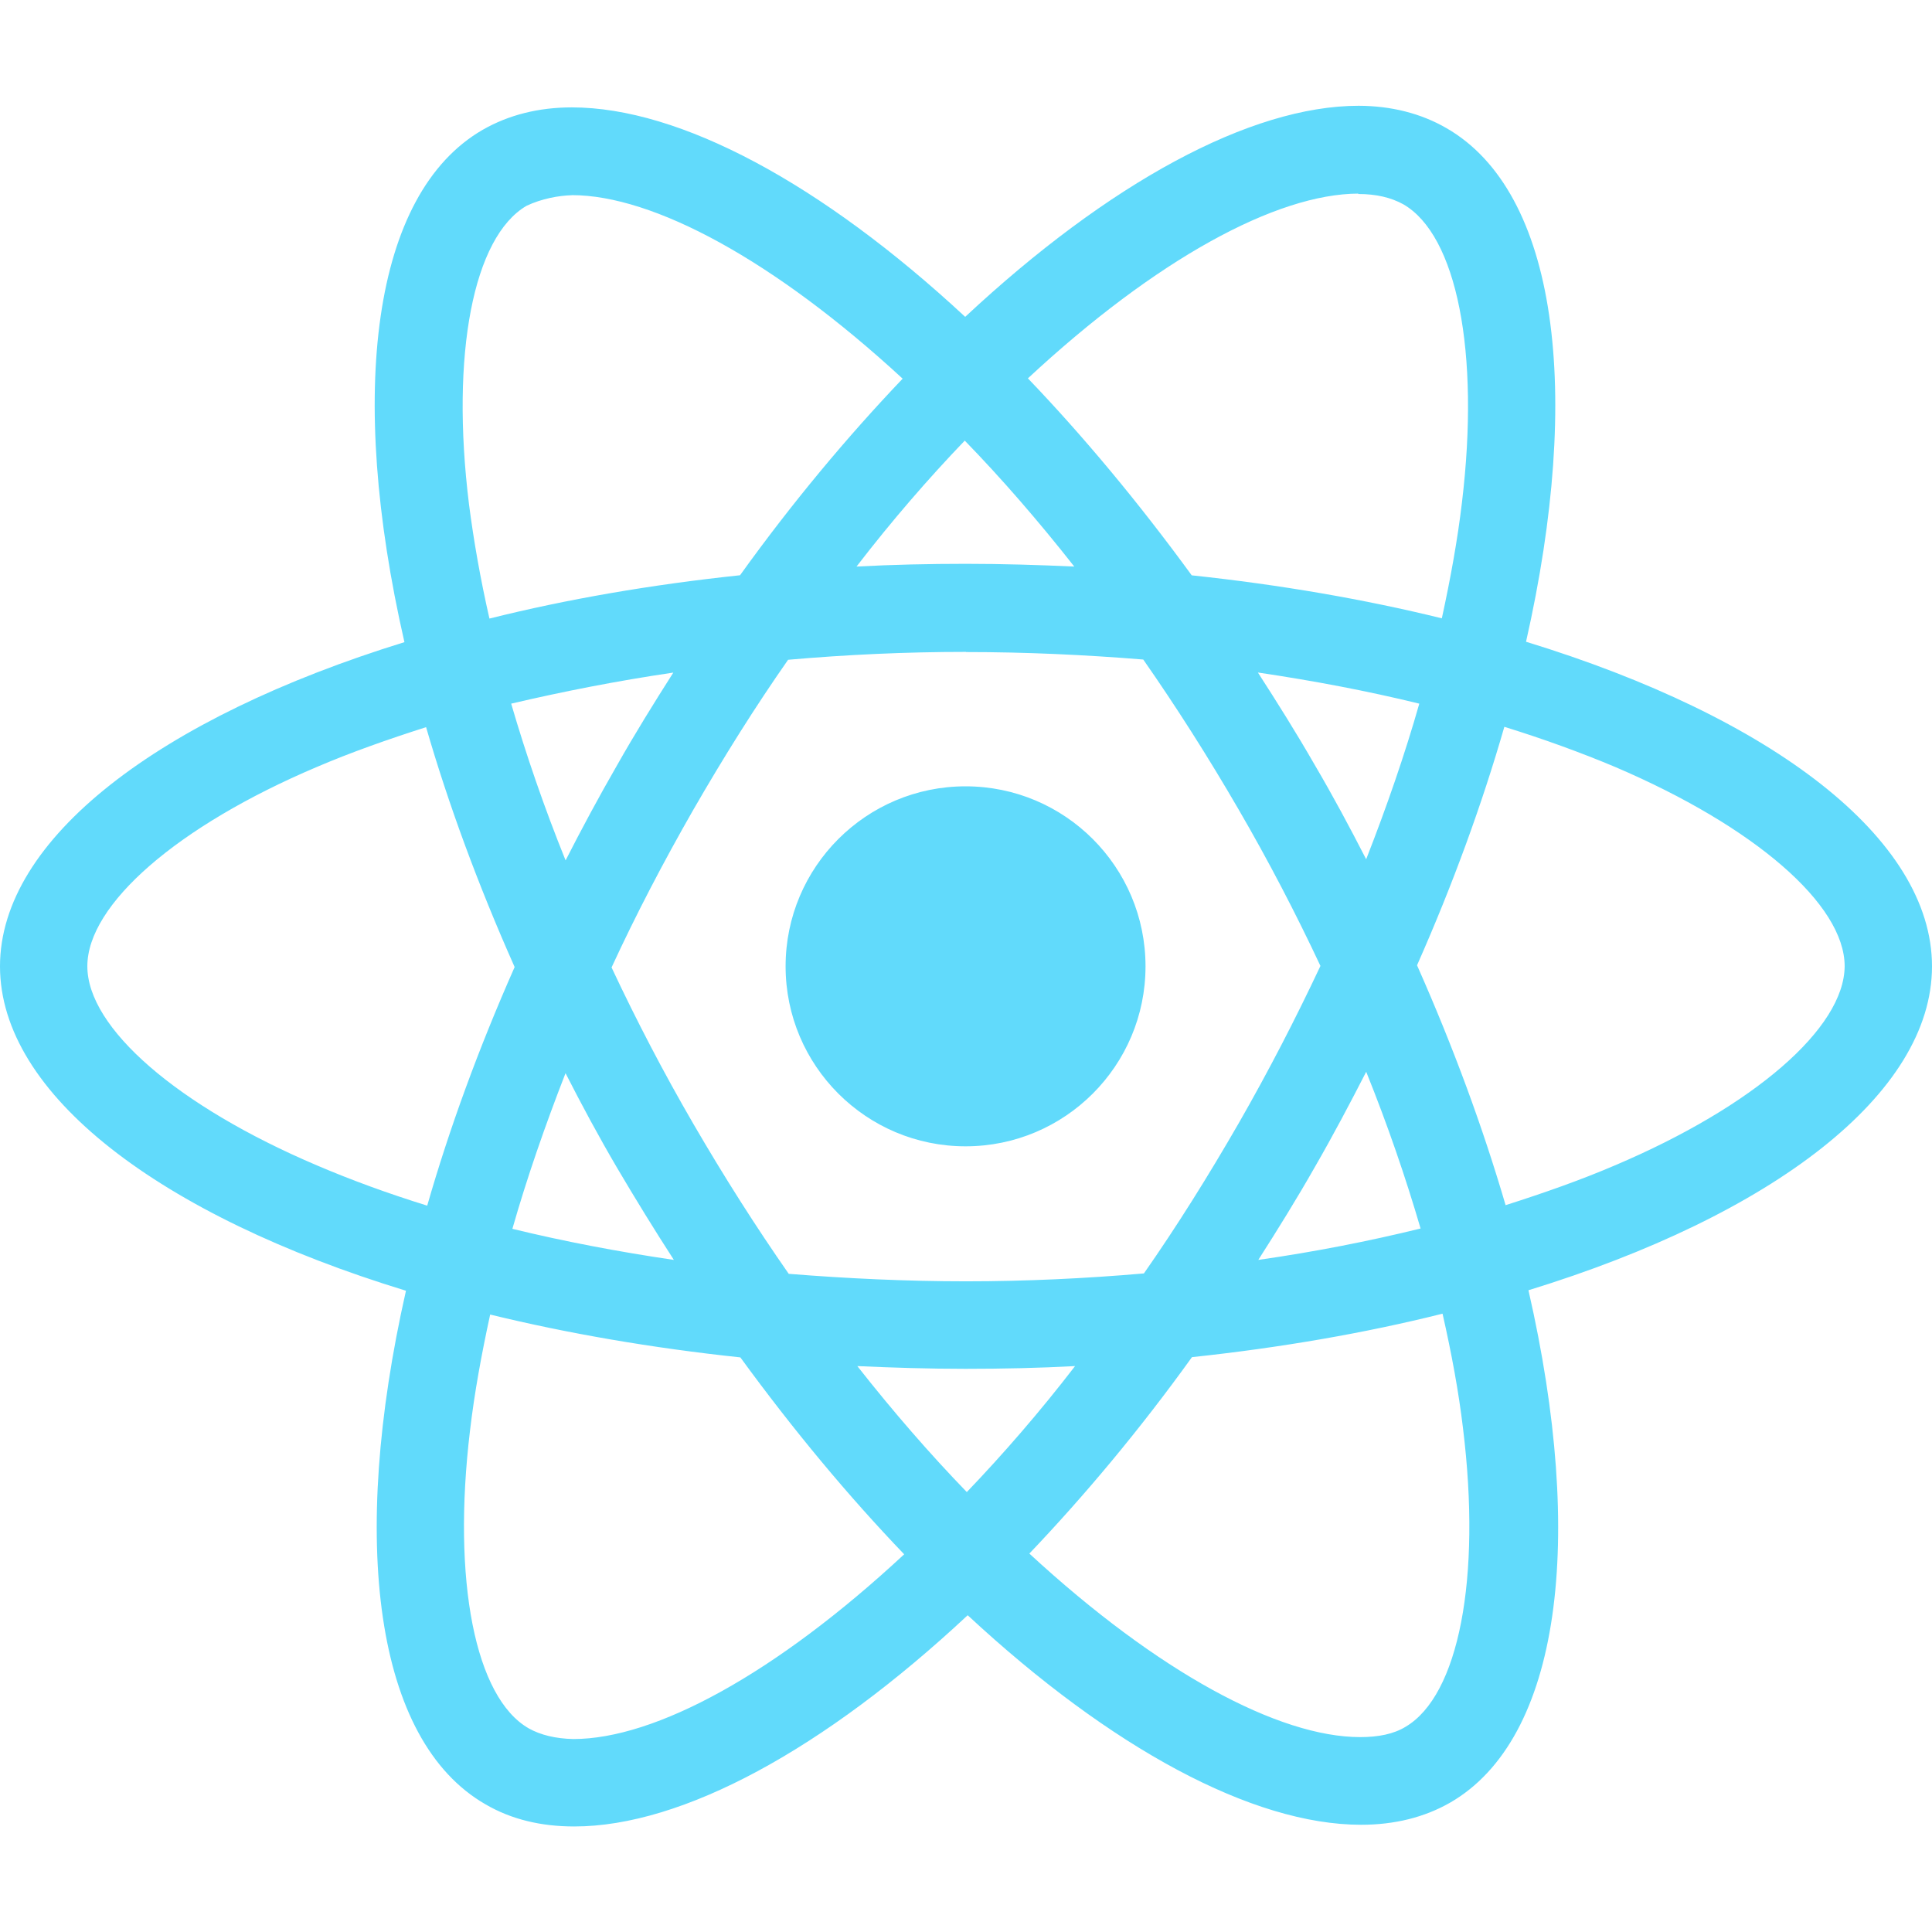
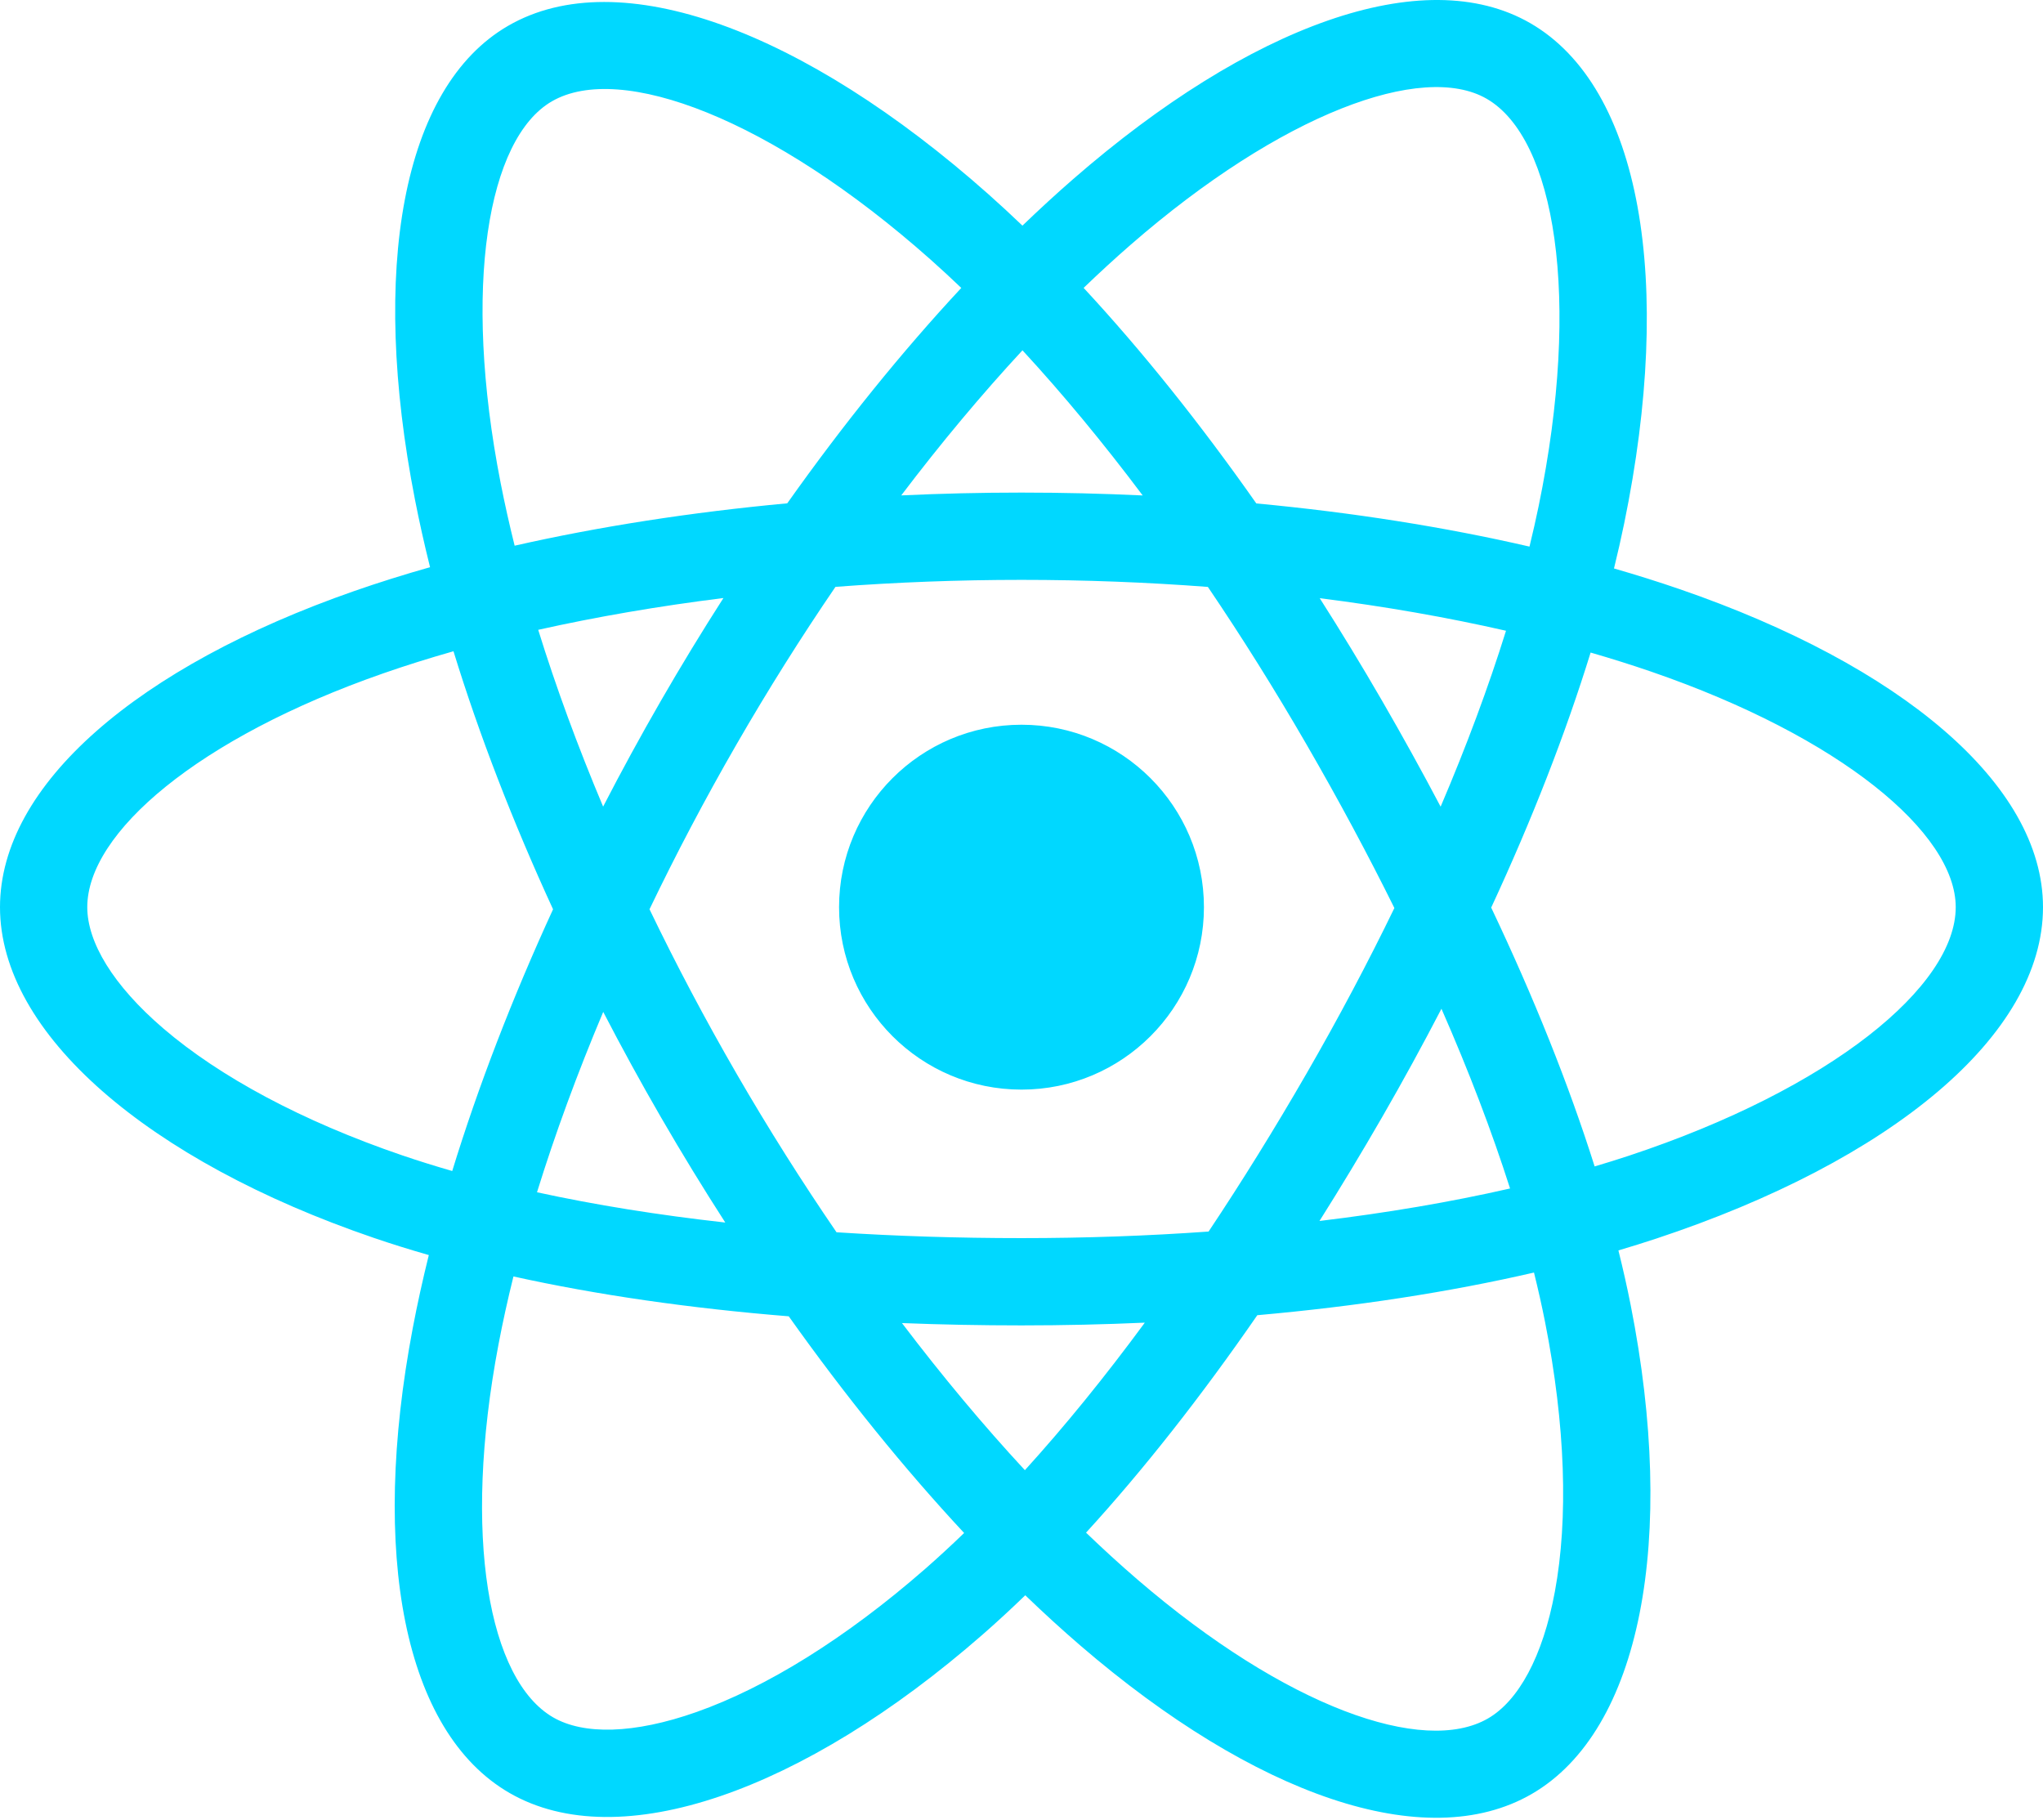
- <svg xmlns="http://www.w3.org/2000/svg" fill="#61DAFB" role="img" viewBox="0 0 24 24">
-   <path d="M14.23 12.004a2.236 2.236 0 0 1-2.235 2.236 2.236 2.236 0 0 1-2.236-2.236 2.236 2.236 0 0 1 2.235-2.236 2.236 2.236 0 0 1 2.236 2.236zm2.648-10.69c-1.346 0-3.107.96-4.888 2.622-1.78-1.653-3.542-2.602-4.887-2.602-.41 0-.783.093-1.106.278-1.375.793-1.683 3.264-.973 6.365C1.98 8.917 0 10.42 0 12.004c0 1.59 1.99 3.097 5.043 4.03-.704 3.113-.39 5.588.988 6.38.32.187.69.275 1.102.275 1.345 0 3.107-.96 4.888-2.624 1.78 1.654 3.542 2.603 4.887 2.603.41 0 .783-.09 1.106-.275 1.374-.792 1.683-3.263.973-6.365C22.02 15.096 24 13.59 24 12.004c0-1.59-1.99-3.097-5.043-4.032.704-3.11.39-5.587-.988-6.38-.318-.184-.688-.277-1.092-.278zm-.005 1.09v.006c.225 0 .406.044.558.127.666.382.955 1.835.73 3.704-.054.46-.142.945-.25 1.44-.96-.236-2.006-.417-3.107-.534-.66-.905-1.345-1.727-2.035-2.447 1.592-1.48 3.087-2.292 4.105-2.295zm-9.77.02c1.012 0 2.514.808 4.11 2.28-.686.72-1.37 1.537-2.02 2.442-1.107.117-2.154.298-3.113.538-.112-.49-.195-.964-.254-1.42-.23-1.868.054-3.32.714-3.707.19-.09.4-.127.563-.132zm4.882 3.05c.455.468.91.992 1.36 1.564-.44-.02-.89-.034-1.345-.034-.46 0-.915.01-1.36.034.44-.572.895-1.096 1.345-1.565zM12 8.1c.74 0 1.477.034 2.202.093.406.582.802 1.203 1.183 1.86.372.64.71 1.29 1.018 1.946-.308.655-.646 1.31-1.013 1.95-.38.66-.773 1.288-1.18 1.87-.728.063-1.466.098-2.21.098-.74 0-1.477-.035-2.202-.093-.406-.582-.802-1.204-1.183-1.86-.372-.64-.71-1.29-1.018-1.946.303-.657.646-1.313 1.013-1.954.38-.66.773-1.286 1.18-1.868.728-.064 1.466-.098 2.21-.098zm-3.635.254c-.24.377-.48.763-.704 1.16-.225.39-.435.782-.635 1.174-.265-.656-.49-1.31-.676-1.947.64-.15 1.315-.283 2.015-.386zm7.26 0c.695.103 1.365.23 2.006.387-.18.632-.405 1.282-.66 1.933-.2-.39-.41-.783-.64-1.174-.225-.392-.465-.774-.705-1.146zm3.063.675c.484.15.944.317 1.375.498 1.732.74 2.852 1.708 2.852 2.476-.005.768-1.125 1.74-2.857 2.475-.42.18-.88.342-1.355.493-.28-.958-.646-1.956-1.1-2.98.45-1.017.81-2.01 1.085-2.964zm-13.395.004c.278.96.645 1.957 1.1 2.98-.45 1.017-.812 2.01-1.086 2.964-.484-.15-.944-.318-1.37-.5-1.732-.737-2.852-1.706-2.852-2.474 0-.768 1.12-1.742 2.852-2.476.42-.18.88-.342 1.356-.494zm11.678 4.28c.265.657.49 1.312.676 1.948-.64.157-1.316.29-2.016.39.24-.375.48-.762.705-1.158.225-.39.435-.788.636-1.18zm-9.945.02c.2.392.41.783.64 1.175.23.39.465.772.705 1.143-.695-.102-1.365-.23-2.006-.386.18-.63.406-1.282.66-1.933zM17.92 16.32c.112.493.2.968.254 1.423.23 1.868-.054 3.32-.714 3.708-.147.09-.338.128-.563.128-1.012 0-2.514-.807-4.11-2.28.686-.72 1.37-1.536 2.02-2.44 1.107-.118 2.154-.3 3.113-.54zm-11.83.01c.96.234 2.006.415 3.107.532.66.905 1.345 1.727 2.035 2.446-1.595 1.483-3.092 2.295-4.11 2.295-.22-.005-.406-.05-.553-.132-.666-.38-.955-1.834-.73-3.703.054-.46.142-.944.25-1.438zm4.56.64c.44.02.89.034 1.345.034.46 0 .915-.01 1.36-.034-.44.572-.895 1.095-1.345 1.565-.455-.47-.91-.993-1.36-1.565z" />
+ <svg xmlns="http://www.w3.org/2000/svg" width="256px" height="228px" viewBox="0 0 256 228" version="1.1" preserveAspectRatio="xMidYMid">
+   <g>
+     <path d="M210.483,73.824 C207.828,72.91 205.076,72.045 202.242,71.227 C202.708,69.326 203.136,67.45 203.516,65.606 C209.754,35.325 205.675,10.93 191.747,2.898 C178.392,-4.803 156.551,3.227 134.493,22.424 C132.372,24.27 130.245,26.224 128.118,28.272 C126.702,26.917 125.287,25.608 123.877,24.355 C100.759,3.829 77.587,-4.822 63.673,3.233 C50.33,10.957 46.379,33.89 51.995,62.588 C52.537,65.36 53.171,68.191 53.887,71.069 C50.608,72 47.442,72.992 44.413,74.048 C17.309,83.497 0,98.307 0,113.668 C0,129.533 18.582,145.446 46.812,155.095 C49.039,155.857 51.351,156.577 53.733,157.26 C52.96,160.373 52.288,163.423 51.723,166.398 C46.369,194.598 50.55,216.989 63.857,224.664 C77.601,232.59 100.669,224.443 123.13,204.809 C124.906,203.257 126.687,201.611 128.472,199.886 C130.786,202.114 133.095,204.222 135.393,206.2 C157.15,224.922 178.638,232.482 191.932,224.786 C205.663,216.837 210.126,192.783 204.332,163.518 C203.89,161.283 203.375,159 202.797,156.676 C204.417,156.197 206.007,155.702 207.557,155.188 C236.905,145.465 256,129.745 256,113.668 C256,98.251 238.132,83.342 210.483,73.824 L210.483,73.824 Z M204.118,144.808 C202.718,145.271 201.282,145.719 199.818,146.153 C196.578,135.896 192.206,124.99 186.855,113.721 C191.961,102.721 196.165,91.954 199.314,81.764 C201.933,82.522 204.474,83.321 206.924,84.164 C230.613,92.32 245.064,104.377 245.064,113.668 C245.064,123.564 229.458,136.411 204.118,144.808 L204.118,144.808 Z M193.604,165.642 C196.166,178.583 196.531,190.283 194.835,199.429 C193.31,207.648 190.244,213.127 186.452,215.322 C178.385,219.991 161.132,213.921 142.525,197.91 C140.392,196.074 138.244,194.115 136.088,192.04 C143.302,184.151 150.511,174.98 157.547,164.794 C169.923,163.696 181.615,161.9 192.218,159.449 C192.74,161.556 193.204,163.622 193.604,165.642 L193.604,165.642 Z M87.276,214.515 C79.394,217.298 73.116,217.378 69.321,215.19 C61.246,210.533 57.889,192.554 62.468,168.438 C62.993,165.676 63.617,162.839 64.337,159.939 C74.823,162.258 86.43,163.927 98.835,164.933 C105.919,174.9 113.336,184.061 120.811,192.083 C119.178,193.659 117.551,195.16 115.934,196.575 C106.001,205.257 96.048,211.417 87.276,214.515 L87.276,214.515 Z M50.349,144.747 C37.866,140.48 27.557,134.935 20.491,128.884 C14.141,123.447 10.936,118.048 10.936,113.668 C10.936,104.346 24.833,92.456 48.012,84.375 C50.825,83.394 53.769,82.47 56.824,81.602 C60.028,92.022 64.23,102.917 69.301,113.934 C64.164,125.115 59.902,136.183 56.667,146.726 C54.489,146.099 52.379,145.44 50.349,144.747 L50.349,144.747 Z M62.727,60.488 C57.916,35.9 61.111,17.353 69.152,12.698 C77.716,7.74 96.654,14.809 116.615,32.533 C117.891,33.666 119.172,34.851 120.456,36.078 C113.018,44.065 105.669,53.157 98.648,63.066 C86.608,64.182 75.083,65.974 64.487,68.375 C63.821,65.695 63.231,63.062 62.727,60.488 L62.727,60.488 Z M173.154,87.755 C170.621,83.38 168.02,79.108 165.369,74.952 C173.537,75.985 181.363,77.356 188.712,79.033 C186.506,86.104 183.756,93.497 180.519,101.077 C178.196,96.668 175.74,92.223 173.154,87.755 L173.154,87.755 Z M128.122,43.894 C133.166,49.359 138.218,55.46 143.187,62.08 C138.18,61.844 133.111,61.721 128,61.721 C122.937,61.721 117.906,61.841 112.93,62.074 C117.904,55.515 122.999,49.422 128.122,43.894 L128.122,43.894 Z M82.802,87.831 C80.272,92.218 77.861,96.639 75.575,101.069 C72.391,93.516 69.666,86.089 67.441,78.917 C74.745,77.283 82.534,75.946 90.65,74.933 C87.961,79.127 85.339,83.43 82.802,87.83 L82.802,87.831 L82.802,87.831 Z M90.883,153.183 C82.498,152.247 74.592,150.98 67.29,149.39 C69.551,142.091 72.335,134.505 75.588,126.79 C77.879,131.216 80.299,135.638 82.845,140.036 L82.846,140.036 C85.439,144.515 88.126,148.904 90.883,153.183 L90.883,153.183 Z M128.425,184.213 C123.241,178.621 118.071,172.434 113.022,165.78 C117.924,165.972 122.921,166.071 128,166.071 C133.218,166.071 138.376,165.953 143.453,165.727 C138.468,172.501 133.435,178.697 128.425,184.213 L128.425,184.213 Z M180.623,126.396 C184.045,134.195 186.929,141.741 189.219,148.916 C181.797,150.61 173.783,151.974 165.339,152.987 C167.997,148.776 170.62,144.43 173.198,139.961 C175.805,135.438 178.282,130.909 180.623,126.396 L180.623,126.396 Z M163.725,134.497 C159.723,141.436 155.614,148.059 151.444,154.312 C143.847,154.855 135.999,155.135 128,155.135 C120.033,155.135 112.284,154.887 104.822,154.403 C100.483,148.068 96.285,141.425 92.309,134.557 L92.31,134.557 C88.344,127.707 84.694,120.799 81.387,113.93 C84.693,107.046 88.334,100.13 92.277,93.293 L92.276,93.294 C96.229,86.439 100.39,79.828 104.689,73.533 C112.302,72.957 120.11,72.657 128,72.657 L128,72.657 C135.926,72.657 143.743,72.96 151.354,73.54 C155.587,79.789 159.72,86.378 163.689,93.235 C167.703,100.169 171.39,107.038 174.725,113.775 C171.4,120.628 167.721,127.567 163.725,134.497 L163.725,134.497 Z M186.285,12.373 C194.857,17.317 198.191,37.254 192.805,63.399 C192.461,65.067 192.075,66.766 191.654,68.488 C181.033,66.037 169.5,64.214 157.425,63.081 C150.391,53.064 143.102,43.957 135.785,36.073 C137.752,34.181 139.716,32.376 141.673,30.673 C160.572,14.226 178.237,7.732 186.285,12.373 L186.285,12.373 Z M128,90.808 C140.625,90.808 150.86,101.043 150.86,113.668 C150.86,126.293 140.625,136.528 128,136.528 C115.375,136.528 105.14,126.293 105.14,113.668 C105.14,101.043 115.375,90.808 128,90.808 L128,90.808 Z" fill="#00D8FF" />
+   </g>
</svg>
